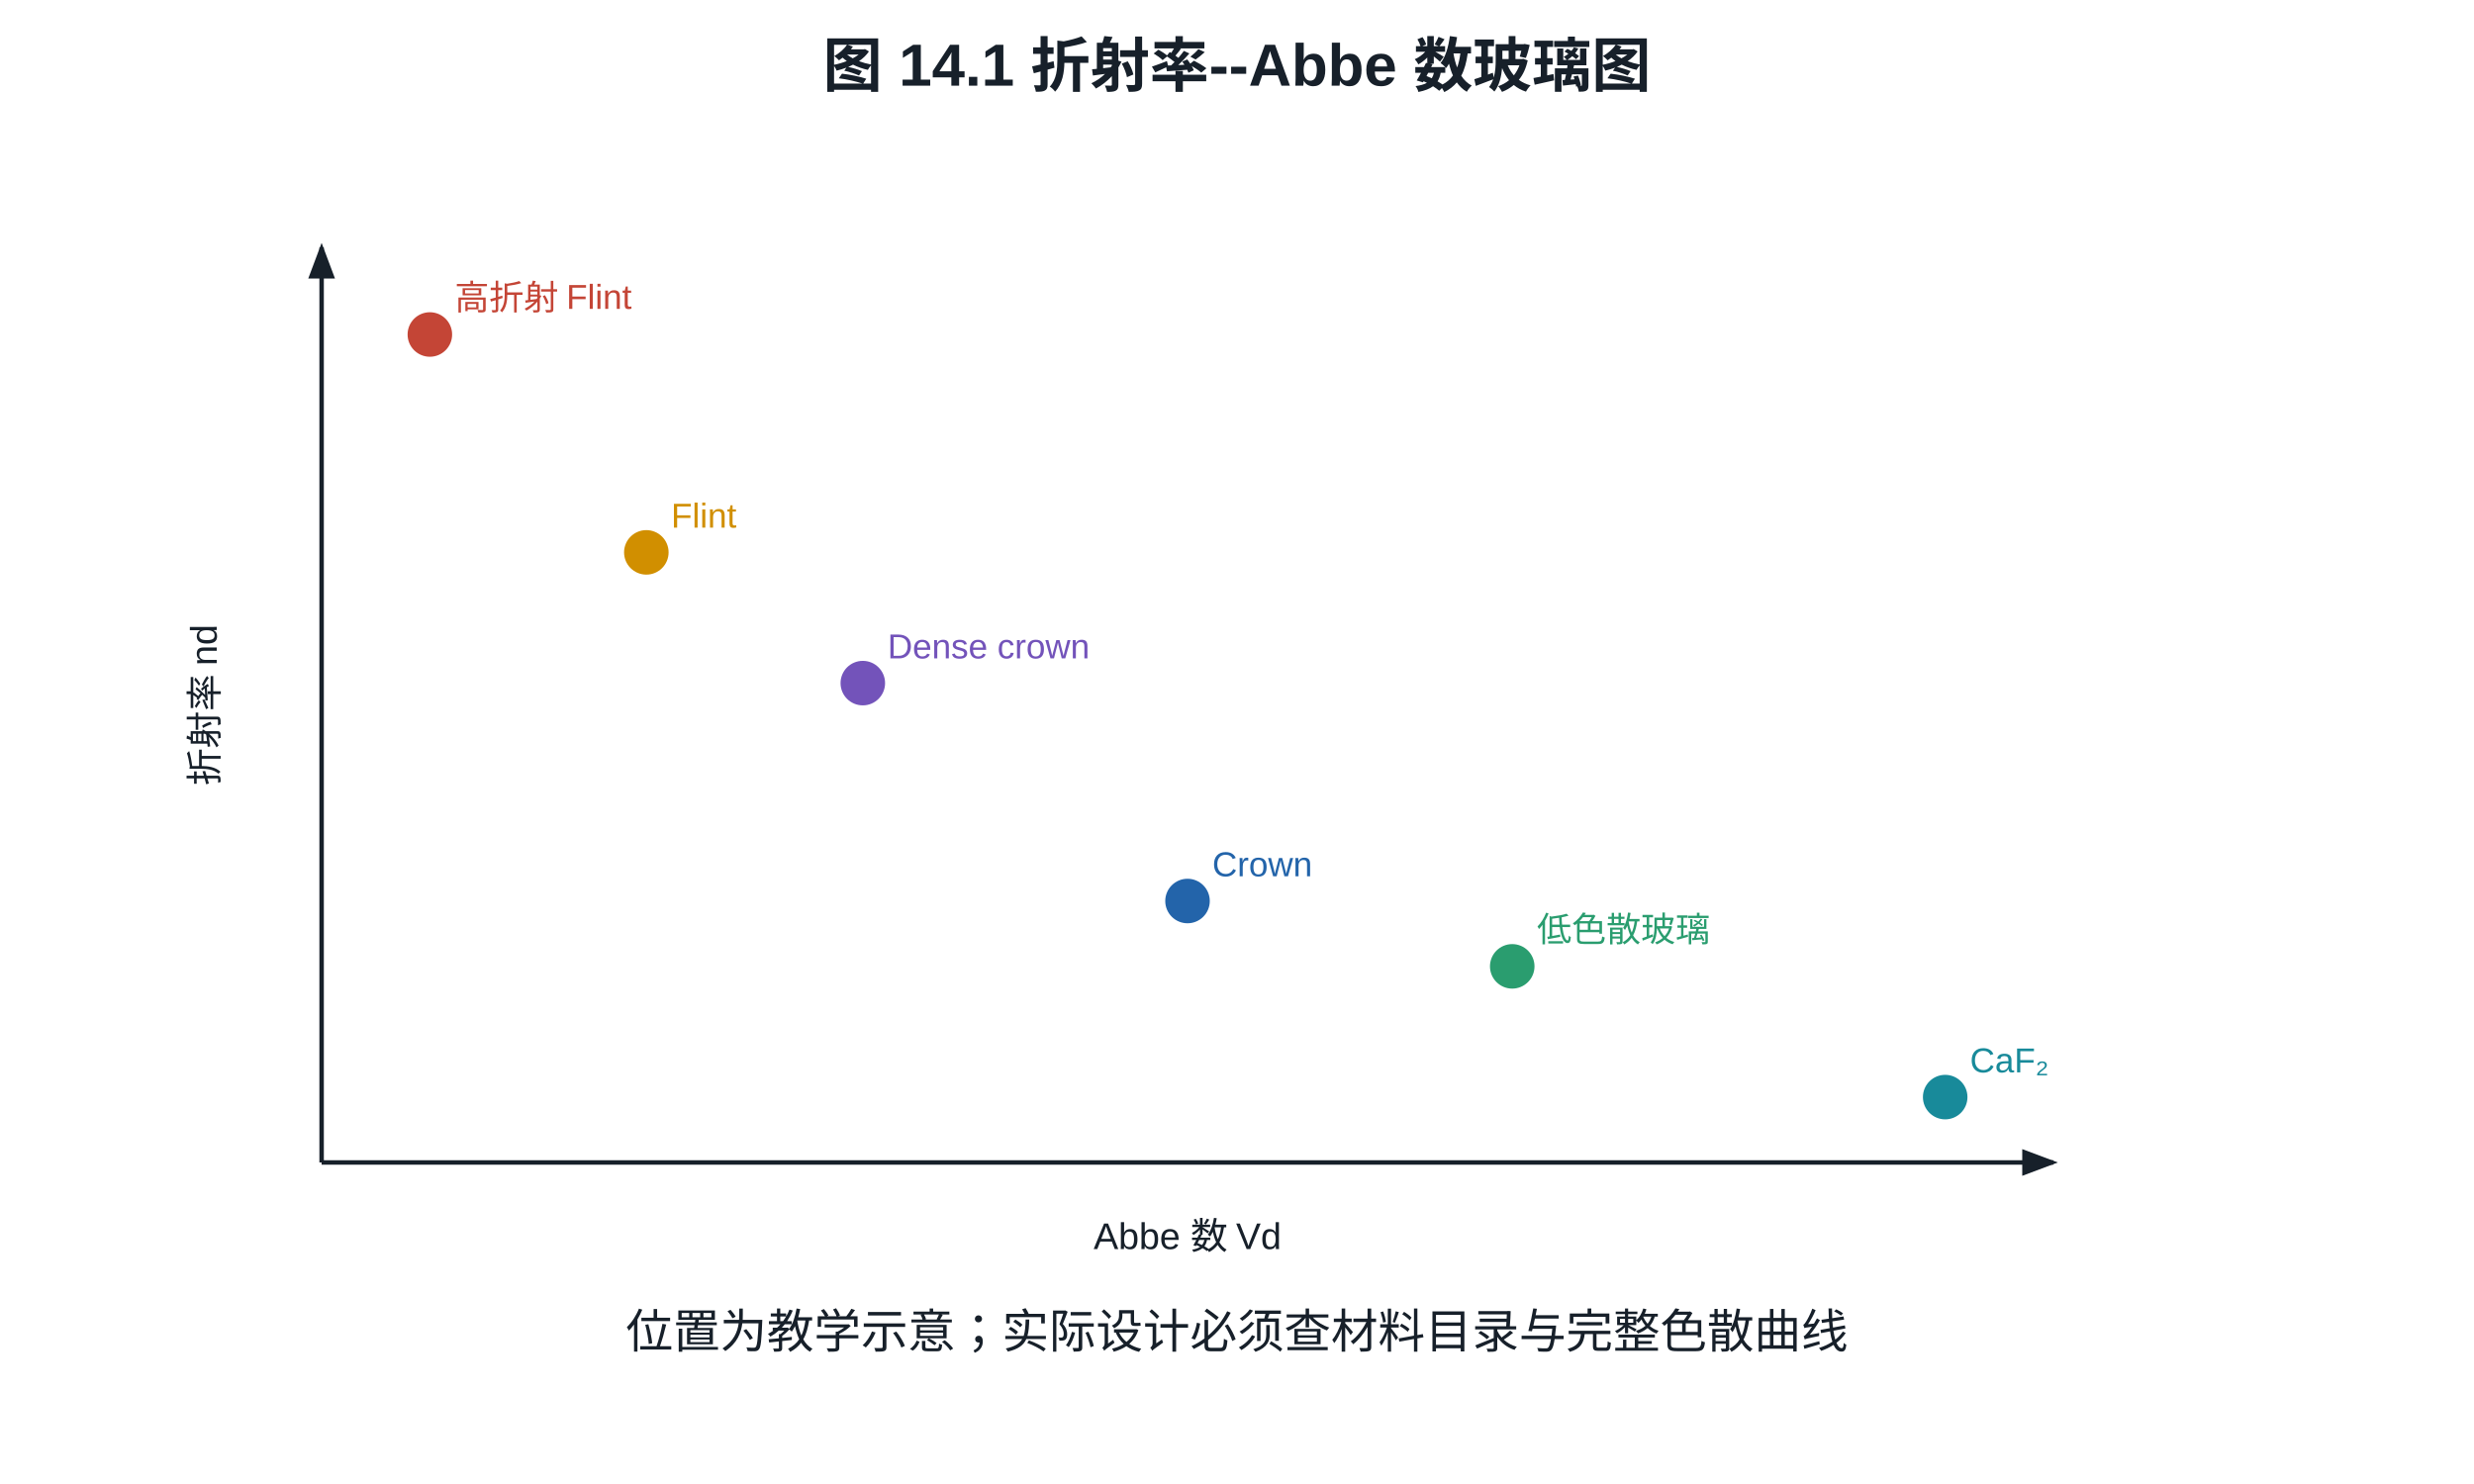
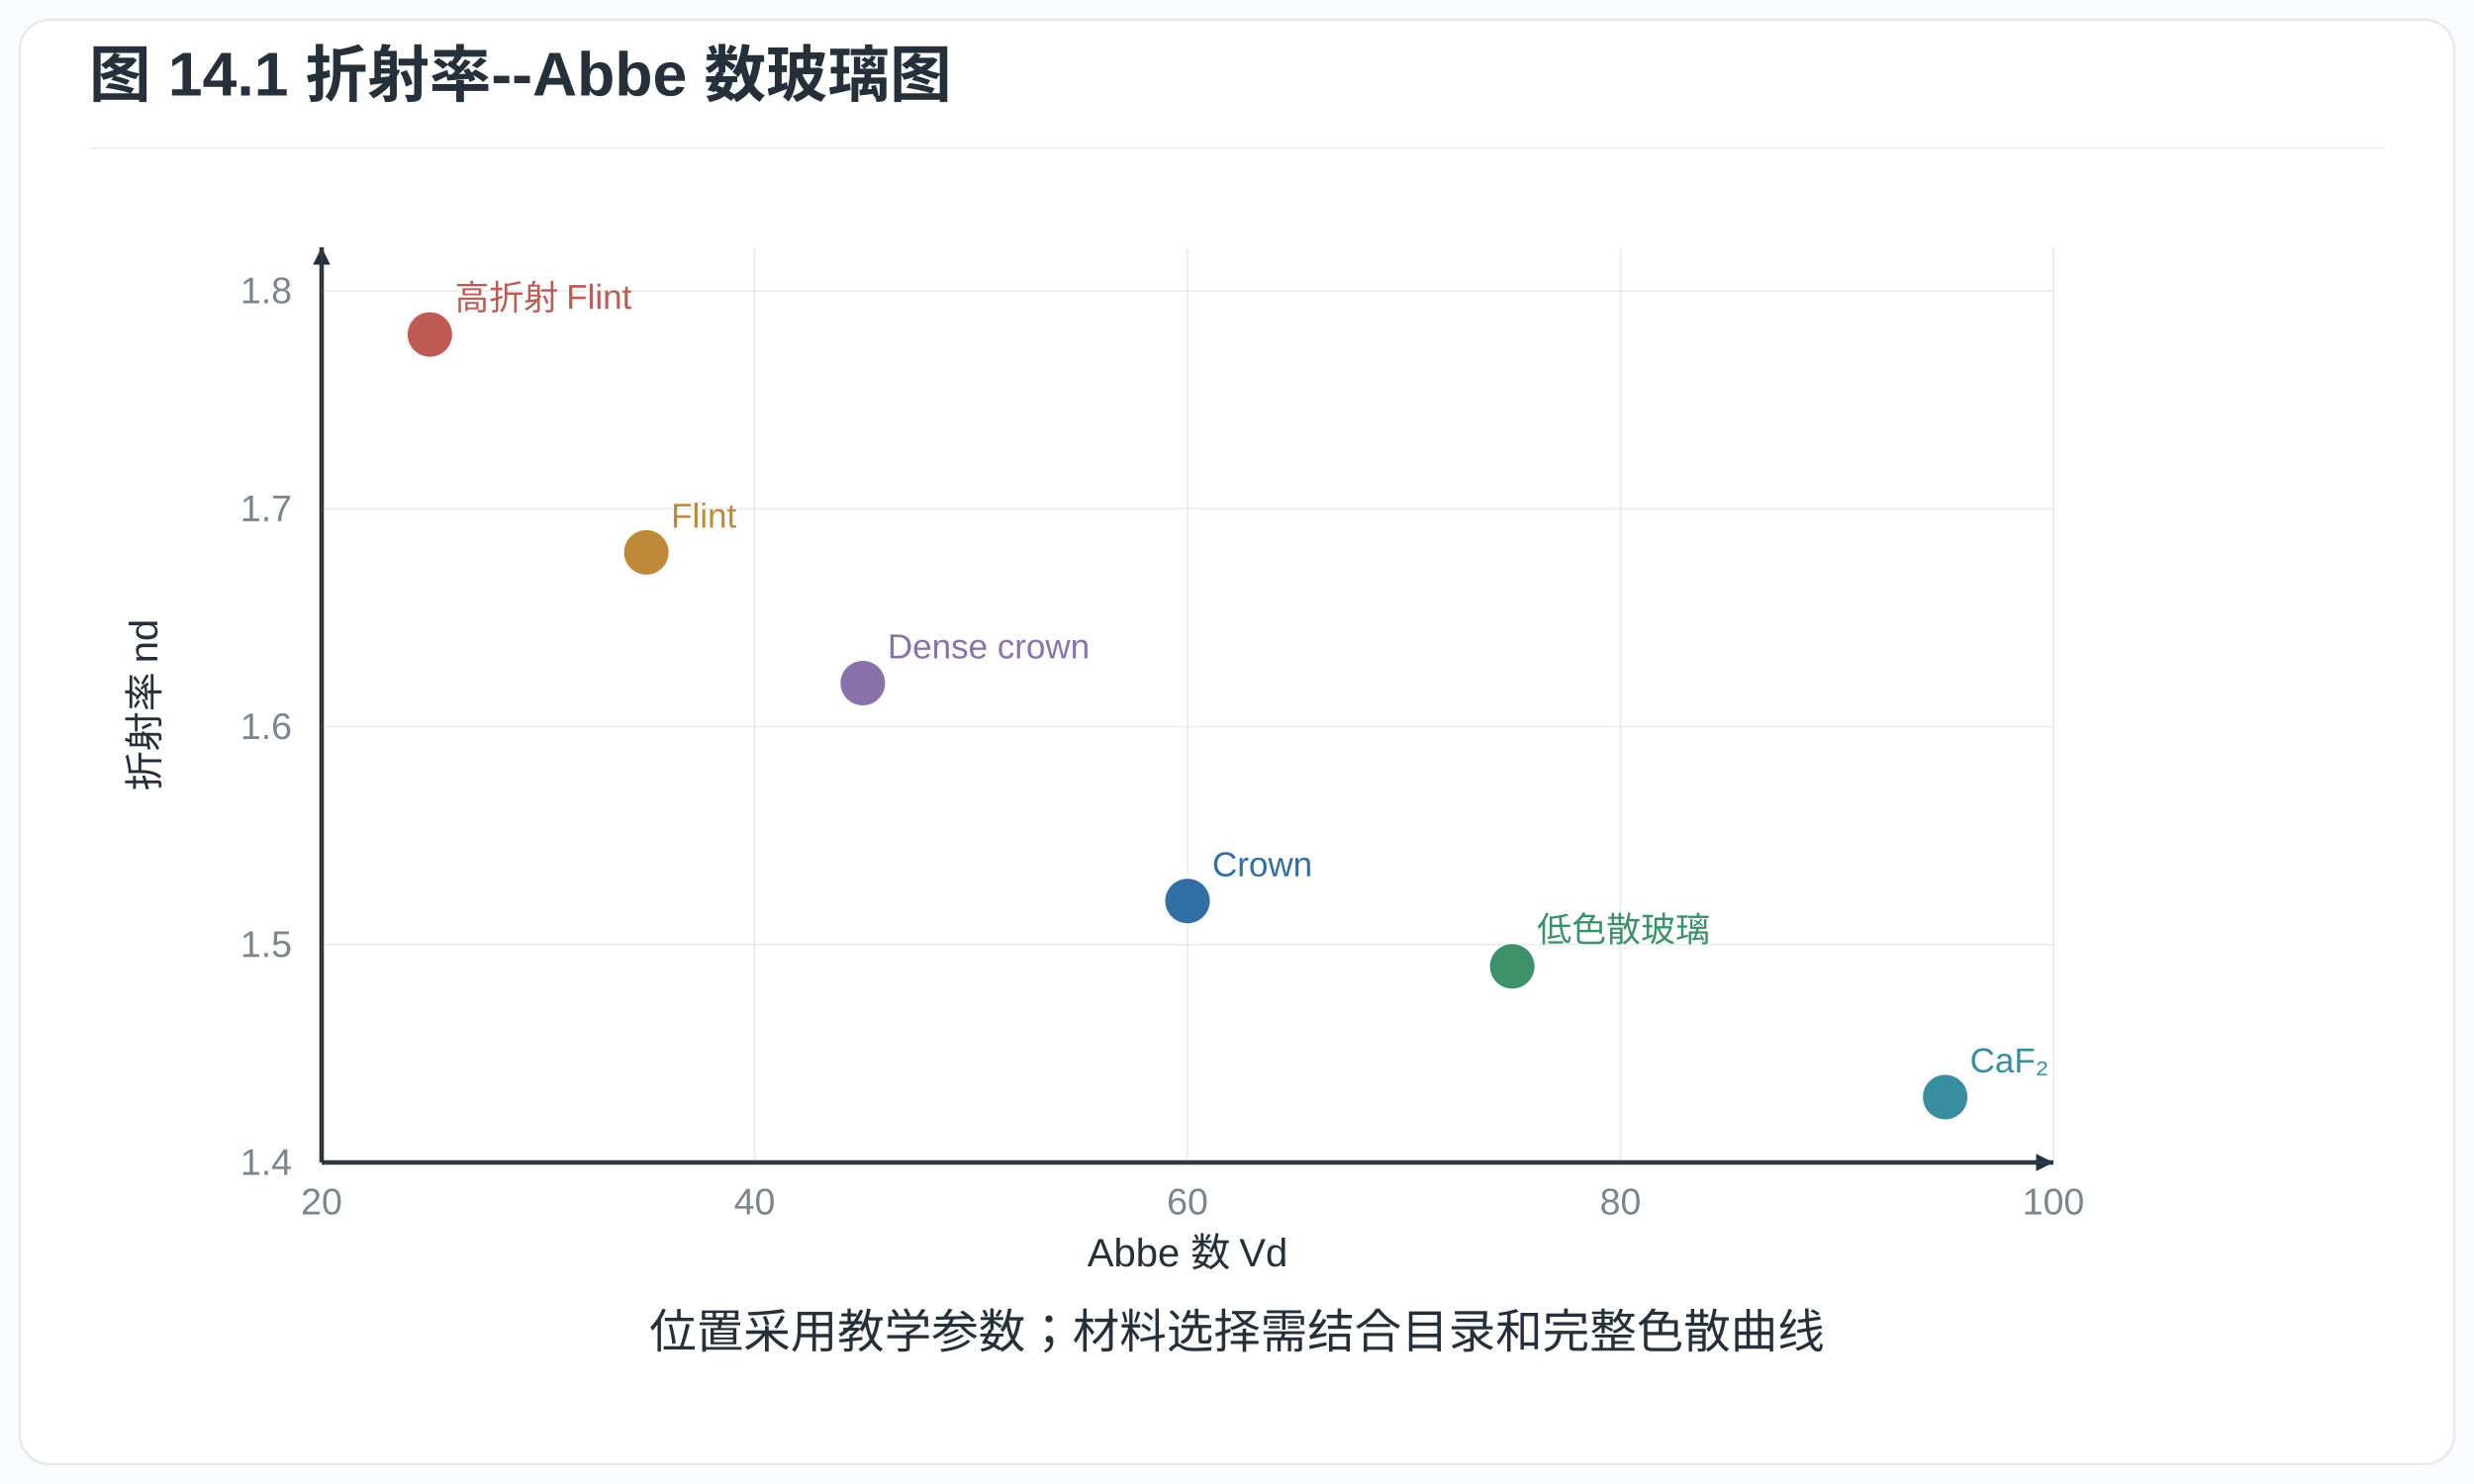
<svg xmlns="http://www.w3.org/2000/svg" width="1000" height="600" viewBox="0 0 1000 600" role="img" aria-label="图 14.1  折射率--Abbe 数玻璃图">
  <defs>
    <marker id="arrow" markerWidth="9" markerHeight="9" refX="7" refY="3" orient="auto" markerUnits="strokeWidth">
      <path d="M0,0 L0,6 L8,3 z" fill="context-stroke" />
    </marker>
    <marker id="arrow-open" markerWidth="9" markerHeight="9" refX="7" refY="3" orient="auto" markerUnits="strokeWidth">
      <path d="M0,0 L8,3 L0,6" fill="none" stroke="context-stroke" />
    </marker>
  </defs>
-   <rect x="0" y="0" width="1000" height="600" fill="#ffffff" />
-   <text x="500.00" y="35.00" fill="#17202a" font-size="24" font-weight="700" text-anchor="middle" font-family="Arial, PingFang SC, Hiragino Sans GB, sans-serif">图 14.1  折射率--Abbe 数玻璃图</text>
-   <line x1="130.00" y1="470.00" x2="830.00" y2="470.00" stroke="#17202a" stroke-width="1.8" opacity="1.0" marker-end="url(#arrow)" />
-   <line x1="130.00" y1="470.00" x2="130.00" y2="100.00" stroke="#17202a" stroke-width="1.8" opacity="1.0" marker-end="url(#arrow)" />
-   <text x="480.00" y="505.00" fill="#17202a" font-size="15" font-weight="400" text-anchor="middle" font-family="Arial, PingFang SC, Hiragino Sans GB, sans-serif">Abbe 数 Vd</text>
-   <text x="88.00" y="285.00" fill="#17202a" font-size="15" font-weight="400" text-anchor="middle" font-family="Arial, PingFang SC, Hiragino Sans GB, sans-serif" transform="rotate(-90 88 285.0)">折射率 nd</text>
-   <circle cx="173.75" cy="135.24" r="8.00" fill="#c44536" stroke="#c44536" stroke-width="2" opacity="1.0" />
-   <text x="183.75" y="125.24" fill="#c44536" font-size="14" font-weight="400" text-anchor="start" font-family="Arial, PingFang SC, Hiragino Sans GB, sans-serif">高折射 Flint</text>
-   <circle cx="261.25" cy="223.33" r="8.00" fill="#d18f00" stroke="#d18f00" stroke-width="2" opacity="1.0" />
-   <text x="271.25" y="213.33" fill="#d18f00" font-size="14" font-weight="400" text-anchor="start" font-family="Arial, PingFang SC, Hiragino Sans GB, sans-serif">Flint</text>
-   <circle cx="348.75" cy="276.19" r="8.00" fill="#7353ba" stroke="#7353ba" stroke-width="2" opacity="1.0" />
-   <text x="358.75" y="266.19" fill="#7353ba" font-size="14" font-weight="400" text-anchor="start" font-family="Arial, PingFang SC, Hiragino Sans GB, sans-serif">Dense crown</text>
-   <circle cx="480.00" cy="364.29" r="8.00" fill="#2364aa" stroke="#2364aa" stroke-width="2" opacity="1.0" />
-   <text x="490.00" y="354.29" fill="#2364aa" font-size="14" font-weight="400" text-anchor="start" font-family="Arial, PingFang SC, Hiragino Sans GB, sans-serif">Crown</text>
-   <circle cx="611.25" cy="390.71" r="8.00" fill="#2a9d6f" stroke="#2a9d6f" stroke-width="2" opacity="1.0" />
-   <text x="621.25" y="380.71" fill="#2a9d6f" font-size="14" font-weight="400" text-anchor="start" font-family="Arial, PingFang SC, Hiragino Sans GB, sans-serif">低色散玻璃</text>
-   <circle cx="786.25" cy="443.57" r="8.00" fill="#188a9a" stroke="#188a9a" stroke-width="2" opacity="1.0" />
-   <text x="796.25" y="433.57" fill="#188a9a" font-size="14" font-weight="400" text-anchor="start" font-family="Arial, PingFang SC, Hiragino Sans GB, sans-serif">CaF₂</text>
-   <text x="500.00" y="545.00" fill="#17202a" font-size="19" font-weight="400" text-anchor="middle" font-family="Arial, PingFang SC, Hiragino Sans GB, sans-serif">位置为教学示意；实际设计必须查材料目录与完整色散曲线</text>
+   <rect width="1000" height="600" fill="#fafbfc" />
+   <rect x="8" y="8" width="984" height="584" rx="12" fill="#fff" stroke="#e6e9ed" />
+   <text x="36.00" y="39.00" fill="#25303b" font-size="25" font-weight="600" text-anchor="start" font-family="Arial, PingFang SC, Hiragino Sans GB, sans-serif">图 14.1  折射率--Abbe 数玻璃图</text>
+   <line x1="36.00" y1="60.00" x2="964.00" y2="60.00" stroke="#edf0f4" stroke-width="1" opacity="1.0" />
+   <defs>
+     <marker id="arrow-25303b-1.8" markerWidth="9" markerHeight="9" refX="8" refY="4.5" orient="auto" markerUnits="userSpaceOnUse">
+       <path d="M1 1L8 4.5L1 8Z" fill="#25303b" />
+     </marker>
+   </defs>
+   <line x1="130.00" y1="470.00" x2="830.00" y2="470.00" stroke="#25303b" stroke-width="1.8" opacity="1.0" marker-end="url(#arrow-25303b-1.8)" />
+   <line x1="130.00" y1="470.00" x2="130.00" y2="100.00" stroke="#25303b" stroke-width="1.8" opacity="1.0" marker-end="url(#arrow-25303b-1.8)" />
+   <text x="480.00" y="512.00" fill="#25303b" font-size="16" font-weight="400" text-anchor="middle" font-family="Arial, PingFang SC, Hiragino Sans GB, sans-serif">Abbe 数 Vd</text>
+   <text x="64.00" y="285.00" fill="#25303b" font-size="16" font-weight="400" text-anchor="middle" font-family="Arial, PingFang SC, Hiragino Sans GB, sans-serif" transform="rotate(-90 64 285.0)">折射率 nd</text>
+   <line x1="130.00" y1="100.00" x2="130.00" y2="470.00" stroke="#7a8590" stroke-width="0.8" opacity="0.14" />
+   <text x="130.00" y="491.00" fill="#7a8590" font-size="15" font-weight="400" text-anchor="middle" font-family="Arial, PingFang SC, Hiragino Sans GB, sans-serif">20</text>
+   <line x1="305.00" y1="100.00" x2="305.00" y2="470.00" stroke="#7a8590" stroke-width="0.8" opacity="0.14" />
+   <text x="305.00" y="491.00" fill="#7a8590" font-size="15" font-weight="400" text-anchor="middle" font-family="Arial, PingFang SC, Hiragino Sans GB, sans-serif">40</text>
+   <line x1="480.00" y1="100.00" x2="480.00" y2="470.00" stroke="#7a8590" stroke-width="0.8" opacity="0.14" />
+   <text x="480.00" y="491.00" fill="#7a8590" font-size="15" font-weight="400" text-anchor="middle" font-family="Arial, PingFang SC, Hiragino Sans GB, sans-serif">60</text>
+   <line x1="655.00" y1="100.00" x2="655.00" y2="470.00" stroke="#7a8590" stroke-width="0.8" opacity="0.14" />
+   <text x="655.00" y="491.00" fill="#7a8590" font-size="15" font-weight="400" text-anchor="middle" font-family="Arial, PingFang SC, Hiragino Sans GB, sans-serif">80</text>
+   <line x1="830.00" y1="100.00" x2="830.00" y2="470.00" stroke="#7a8590" stroke-width="0.8" opacity="0.14" />
+   <text x="830.00" y="491.00" fill="#7a8590" font-size="15" font-weight="400" text-anchor="middle" font-family="Arial, PingFang SC, Hiragino Sans GB, sans-serif">100</text>
+   <line x1="130.00" y1="470.00" x2="830.00" y2="470.00" stroke="#7a8590" stroke-width="0.8" opacity="0.14" />
+   <text x="118.00" y="475.00" fill="#7a8590" font-size="15" font-weight="400" text-anchor="end" font-family="Arial, PingFang SC, Hiragino Sans GB, sans-serif">1.4</text>
+   <line x1="130.00" y1="381.90" x2="830.00" y2="381.90" stroke="#7a8590" stroke-width="0.8" opacity="0.14" />
+   <text x="118.00" y="386.90" fill="#7a8590" font-size="15" font-weight="400" text-anchor="end" font-family="Arial, PingFang SC, Hiragino Sans GB, sans-serif">1.5</text>
+   <line x1="130.00" y1="293.81" x2="830.00" y2="293.81" stroke="#7a8590" stroke-width="0.8" opacity="0.14" />
+   <text x="118.00" y="298.81" fill="#7a8590" font-size="15" font-weight="400" text-anchor="end" font-family="Arial, PingFang SC, Hiragino Sans GB, sans-serif">1.6</text>
+   <line x1="130.00" y1="205.71" x2="830.00" y2="205.71" stroke="#7a8590" stroke-width="0.8" opacity="0.14" />
+   <text x="118.00" y="210.71" fill="#7a8590" font-size="15" font-weight="400" text-anchor="end" font-family="Arial, PingFang SC, Hiragino Sans GB, sans-serif">1.7</text>
+   <line x1="130.00" y1="117.62" x2="830.00" y2="117.62" stroke="#7a8590" stroke-width="0.8" opacity="0.14" />
+   <text x="118.00" y="122.62" fill="#7a8590" font-size="15" font-weight="400" text-anchor="end" font-family="Arial, PingFang SC, Hiragino Sans GB, sans-serif">1.8</text>
+   <circle cx="173.75" cy="135.24" r="8.00" fill="#bd5b54" stroke="#bd5b54" stroke-width="2" opacity="1.0" />
+   <text x="183.75" y="125.24" fill="#bd5b54" font-size="14" font-weight="400" text-anchor="start" font-family="Arial, PingFang SC, Hiragino Sans GB, sans-serif">高折射 Flint</text>
+   <circle cx="261.25" cy="223.33" r="8.00" fill="#be8a39" stroke="#be8a39" stroke-width="2" opacity="1.0" />
+   <text x="271.25" y="213.33" fill="#be8a39" font-size="14" font-weight="400" text-anchor="start" font-family="Arial, PingFang SC, Hiragino Sans GB, sans-serif">Flint</text>
+   <circle cx="348.75" cy="276.19" r="8.00" fill="#8971ac" stroke="#8971ac" stroke-width="2" opacity="1.0" />
+   <text x="358.75" y="266.19" fill="#8971ac" font-size="14" font-weight="400" text-anchor="start" font-family="Arial, PingFang SC, Hiragino Sans GB, sans-serif">Dense crown</text>
+   <circle cx="480.00" cy="364.29" r="8.00" fill="#316fa4" stroke="#316fa4" stroke-width="2" opacity="1.0" />
+   <text x="490.00" y="354.29" fill="#316fa4" font-size="14" font-weight="400" text-anchor="start" font-family="Arial, PingFang SC, Hiragino Sans GB, sans-serif">Crown</text>
+   <circle cx="611.25" cy="390.71" r="8.00" fill="#3c9168" stroke="#3c9168" stroke-width="2" opacity="1.0" />
+   <text x="621.25" y="380.71" fill="#3c9168" font-size="14" font-weight="400" text-anchor="start" font-family="Arial, PingFang SC, Hiragino Sans GB, sans-serif">低色散玻璃</text>
+   <circle cx="786.25" cy="443.57" r="8.00" fill="#388e9f" stroke="#388e9f" stroke-width="2" opacity="1.0" />
+   <text x="796.25" y="433.57" fill="#388e9f" font-size="14" font-weight="400" text-anchor="start" font-family="Arial, PingFang SC, Hiragino Sans GB, sans-serif">CaF₂</text>
+   <text x="500.00" y="545.00" fill="#25303b" font-size="19" font-weight="400" text-anchor="middle" font-family="Arial, PingFang SC, Hiragino Sans GB, sans-serif">位置采用教学参数；材料选择需结合目录和完整色散曲线</text>
</svg>
